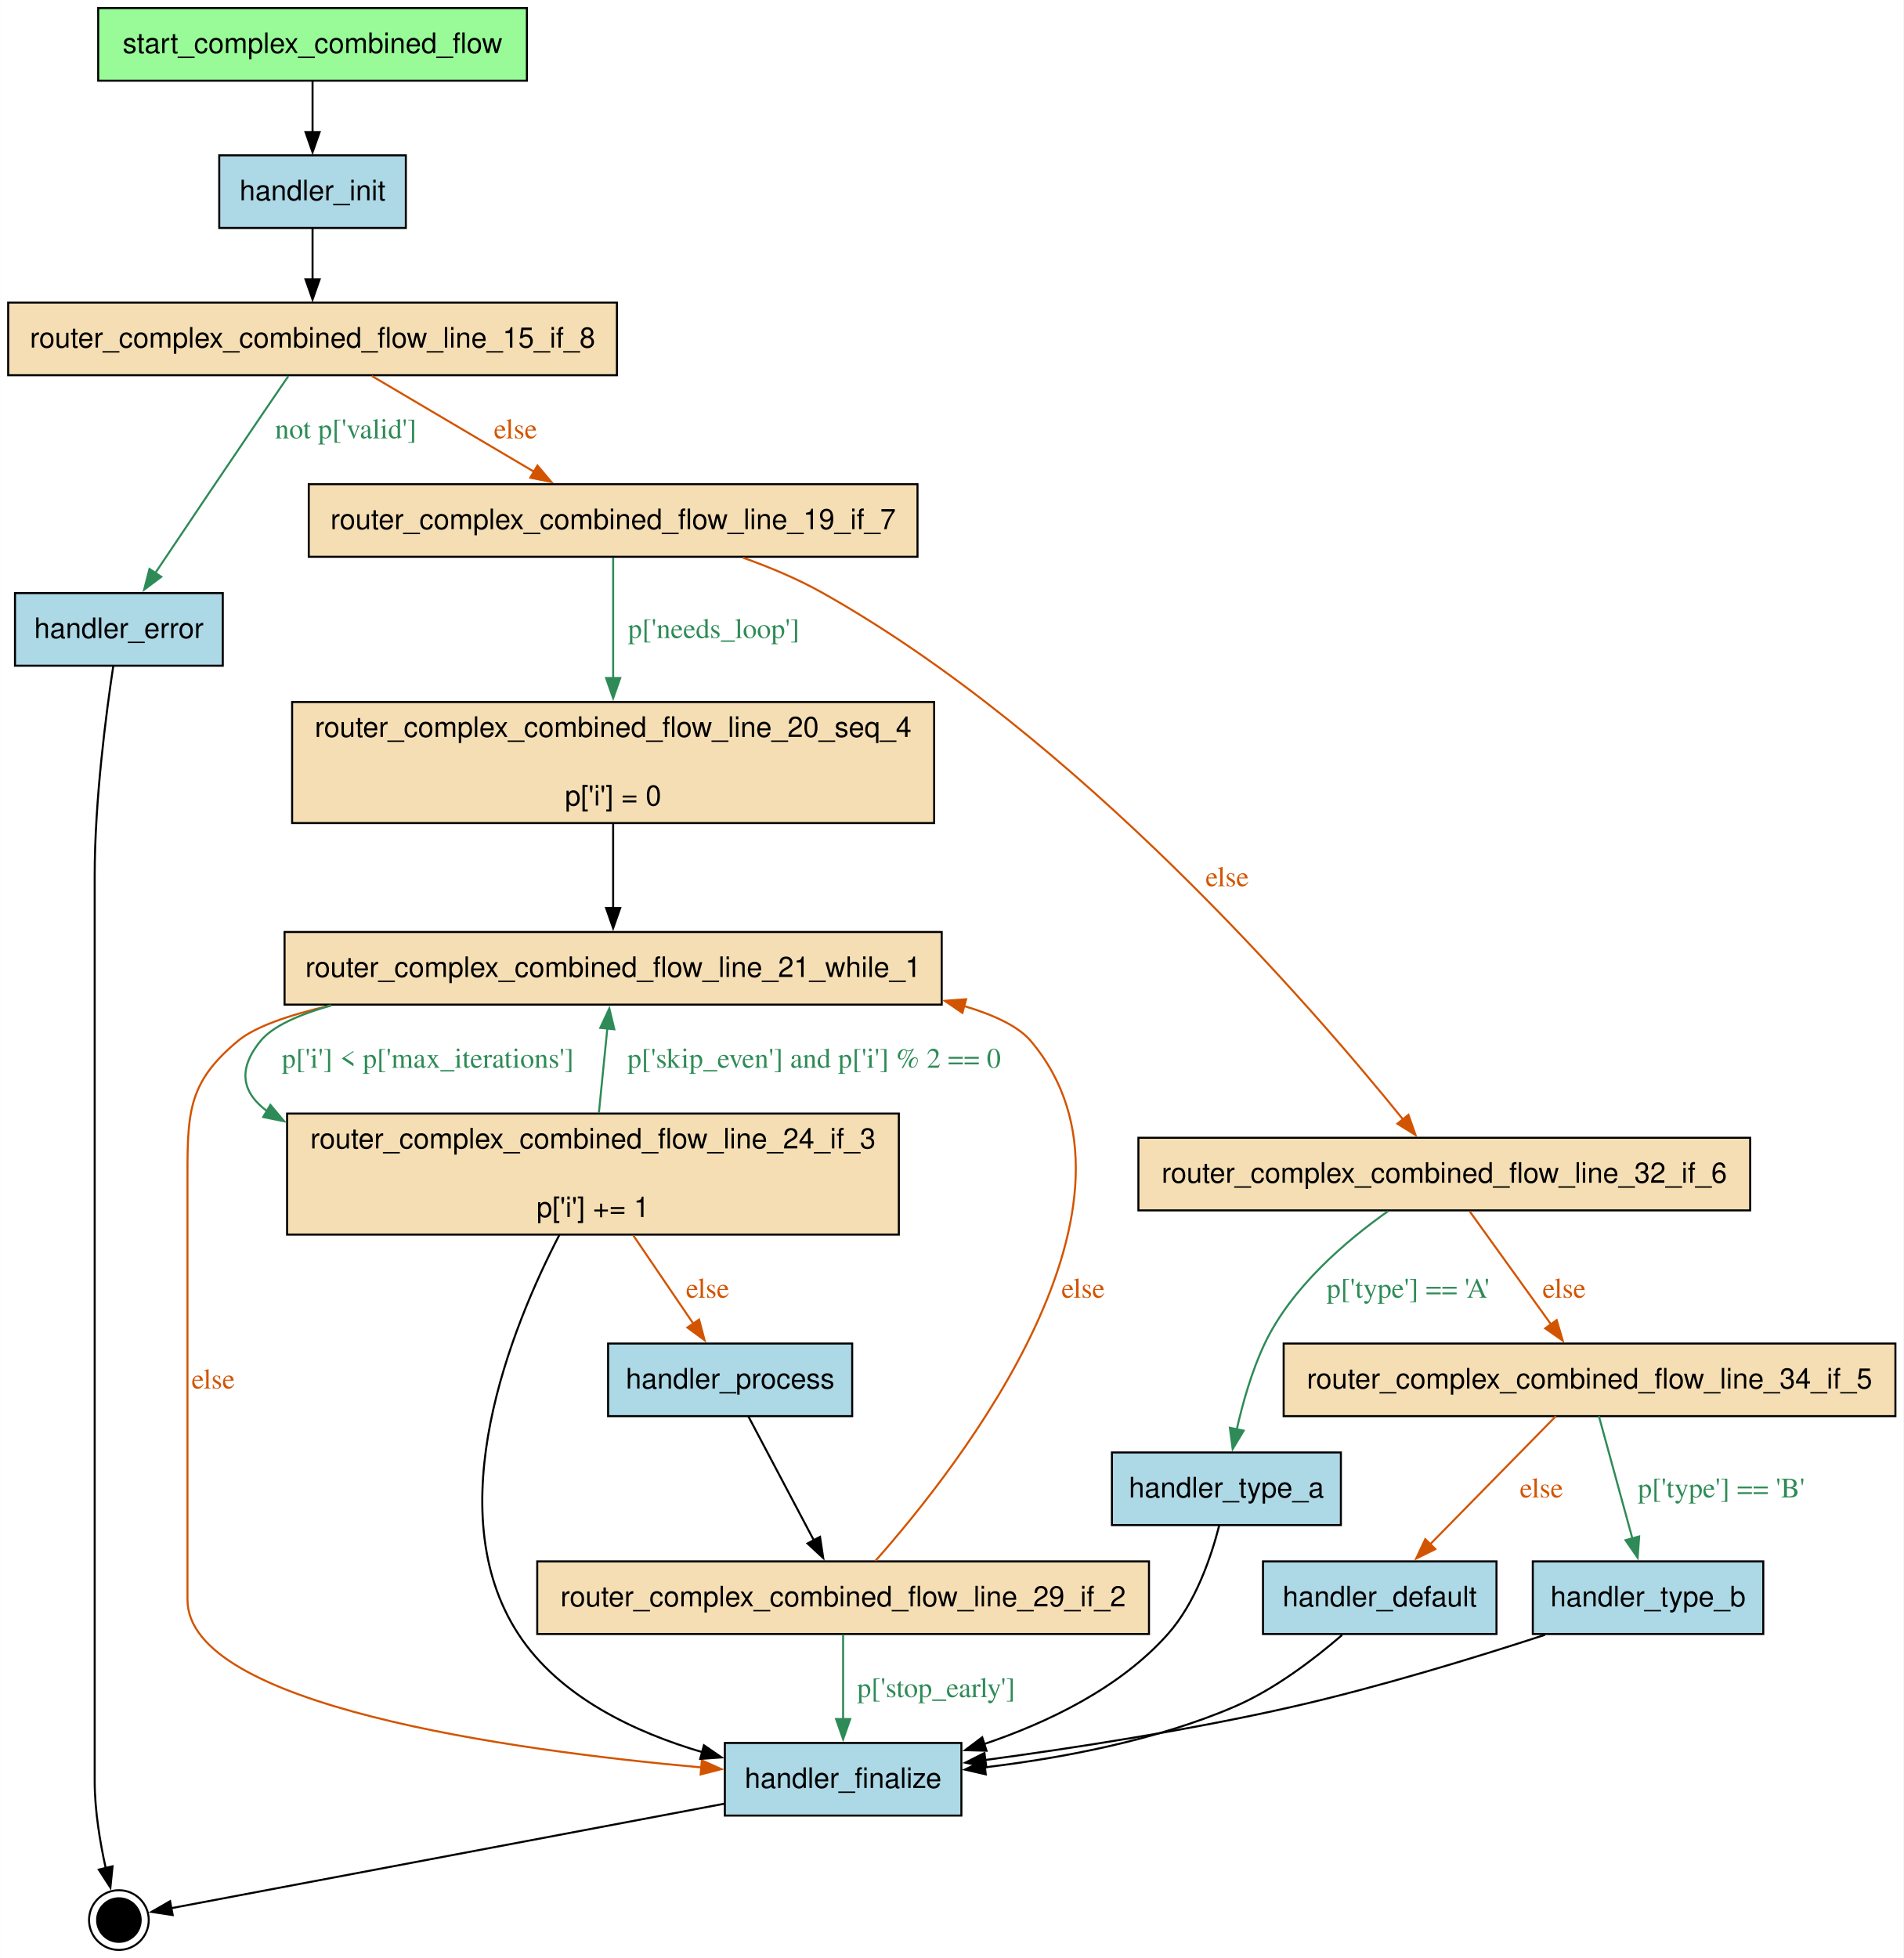
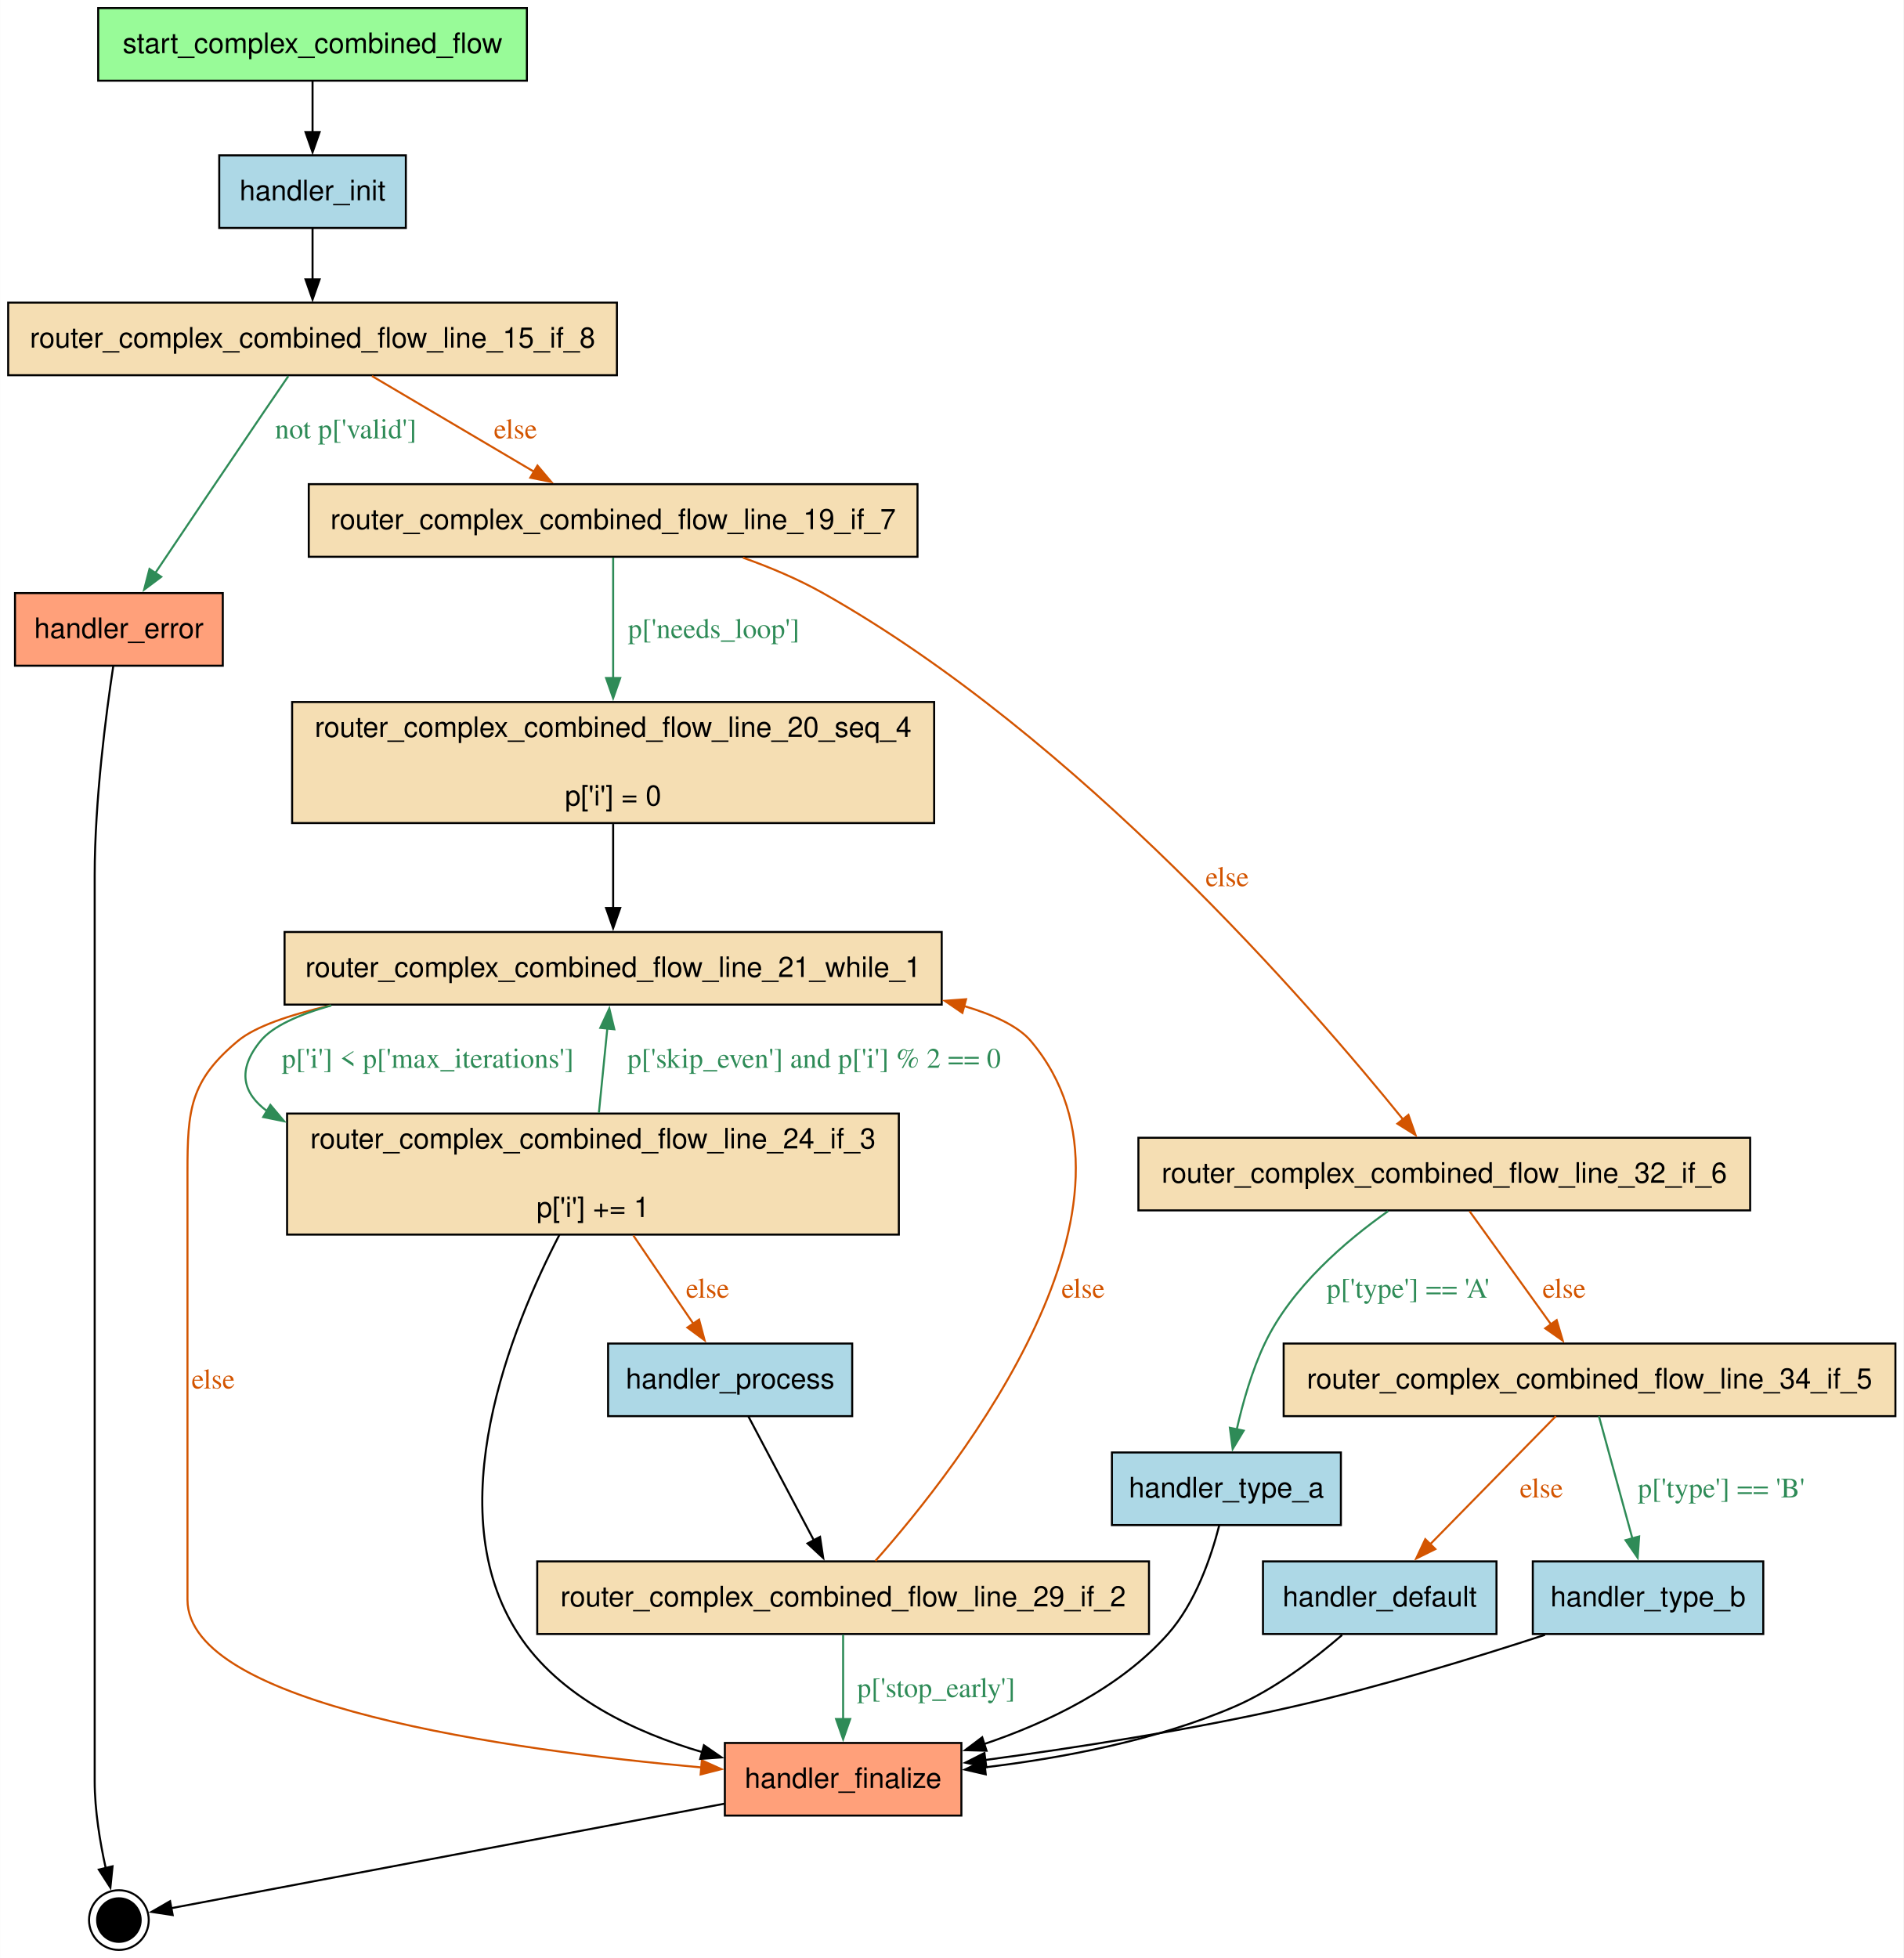
<svg xmlns="http://www.w3.org/2000/svg" width="944pt" height="971pt" viewBox="0.00 0.00 943.50 970.60">
  <g id="graph0" class="graph" transform="scale(1 1) rotate(0) translate(4 966.6)">
    <polygon fill="white" stroke="none" points="-4,4 -4,-966.6 939.5,-966.6 939.5,4 -4,4" />
    <g id="node1" class="node">
      <polygon fill="palegreen" stroke="black" points="257.12,-962.6 44.62,-962.6 44.62,-926.6 257.12,-926.6 257.12,-962.6" />
      <text text-anchor="middle" x="150.88" y="-940.3" font-family="Helvetica,sans-Serif" font-size="14.00">start_complex_combined_flow</text>
    </g>
    <g id="node5" class="node">
      <polygon fill="lightblue" stroke="black" points="197.12,-889.6 104.62,-889.6 104.62,-853.6 197.12,-853.6 197.12,-889.6" />
      <text text-anchor="middle" x="150.88" y="-867.3" font-family="Helvetica,sans-Serif" font-size="14.00">handler_init</text>
    </g>
    <g id="edge1" class="edge">
      <path fill="none" stroke="black" d="M150.88,-926.41C150.88,-918.83 150.88,-909.7 150.88,-901.14" />
      <polygon fill="black" stroke="black" points="154.38,-901.14 150.88,-891.14 147.38,-901.14 154.38,-901.14" />
    </g>
    <g id="node2" class="node">
      <polygon fill="lightblue" stroke="black" points="737.75,-192.6 622,-192.6 622,-156.6 737.75,-156.6 737.75,-192.6" />
      <text text-anchor="middle" x="679.88" y="-170.3" font-family="Helvetica,sans-Serif" font-size="14.00">handler_default</text>
    </g>
    <g id="node4" class="node">
-       <polygon fill="lightblue" stroke="black" points="472.5,-102.6 355.25,-102.6 355.25,-66.6 472.5,-66.6 472.5,-102.6" />
+       <polygon fill="lightsalmon" stroke="black" points="472.5,-102.6 355.25,-102.6 355.25,-66.6 472.5,-66.6 472.5,-102.6" />
      <text text-anchor="middle" x="413.88" y="-80.3" font-family="Helvetica,sans-Serif" font-size="14.00">handler_finalize</text>
    </g>
    <g id="edge21" class="edge">
      <path fill="none" stroke="black" d="M661.22,-156.11C647.5,-144.24 627.83,-129.19 607.88,-120.6 568.68,-103.73 521.64,-94.99 483.7,-90.46" />
      <polygon fill="black" stroke="black" points="484.57,-87.04 474.25,-89.41 483.8,-93.99 484.57,-87.04" />
    </g>
    <g id="node3" class="node">
-       <polygon fill="lightblue" stroke="black" points="106.38,-672.6 3.38,-672.6 3.38,-636.6 106.38,-636.6 106.38,-672.6" />
+       <polygon fill="lightsalmon" stroke="black" points="106.38,-672.6 3.38,-672.6 3.38,-636.6 106.38,-636.6 106.38,-672.6" />
      <text text-anchor="middle" x="54.88" y="-650.3" font-family="Helvetica,sans-Serif" font-size="14.00">handler_error</text>
    </g>
    <g id="node17" class="node">
      <ellipse fill="black" stroke="black" cx="54.88" cy="-14.8" rx="10.8" ry="10.8" />
      <ellipse fill="none" stroke="black" cx="54.88" cy="-14.8" rx="14.8" ry="14.8" />
    </g>
    <g id="edge23" class="edge">
      <path fill="none" stroke="black" d="M52.09,-636.42C48.55,-613.01 42.88,-569.75 42.88,-532.6 42.88,-532.6 42.88,-532.6 42.88,-83.6 42.88,-69.2 45.53,-53.33 48.35,-40.57" />
      <polygon fill="black" stroke="black" points="51.74,-41.45 50.66,-30.91 44.93,-39.82 51.74,-41.45" />
    </g>
    <g id="edge24" class="edge">
      <path fill="none" stroke="black" d="M355,-72.48C275.68,-57.5 137.88,-31.48 80.79,-20.69" />
      <polygon fill="black" stroke="black" points="81.55,-17.28 71.07,-18.86 80.25,-24.15 81.55,-17.28" />
    </g>
    <g id="node9" class="node">
      <polygon fill="wheat" stroke="black" points="301.75,-816.6 0,-816.6 0,-780.6 301.75,-780.6 301.75,-816.6" />
      <text text-anchor="middle" x="150.88" y="-794.3" font-family="Helvetica,sans-Serif" font-size="14.00">router_complex_combined_flow_line_15_if_8</text>
    </g>
    <g id="edge2" class="edge">
      <path fill="none" stroke="black" d="M150.88,-853.41C150.88,-845.83 150.88,-836.7 150.88,-828.14" />
      <polygon fill="black" stroke="black" points="154.38,-828.14 150.88,-818.14 147.38,-828.14 154.38,-828.14" />
    </g>
    <g id="node6" class="node">
      <polygon fill="lightblue" stroke="black" points="418.38,-300.6 297.38,-300.6 297.38,-264.6 418.38,-264.6 418.38,-300.6" />
      <text text-anchor="middle" x="357.88" y="-278.3" font-family="Helvetica,sans-Serif" font-size="14.00">handler_process</text>
    </g>
    <g id="node14" class="node">
      <polygon fill="wheat" stroke="black" points="565.5,-192.6 262.25,-192.6 262.25,-156.6 565.5,-156.6 565.5,-192.6" />
      <text text-anchor="middle" x="413.88" y="-170.3" font-family="Helvetica,sans-Serif" font-size="14.00">router_complex_combined_flow_line_29_if_2</text>
    </g>
    <g id="edge6" class="edge">
      <path fill="none" stroke="black" d="M366.87,-264.57C375.64,-247.98 389.11,-222.48 399.38,-203.03" />
      <polygon fill="black" stroke="black" points="402.43,-204.76 404.01,-194.28 396.24,-201.49 402.43,-204.76" />
    </g>
    <g id="node7" class="node">
      <polygon fill="lightblue" stroke="black" points="660.62,-246.6 547.12,-246.6 547.12,-210.6 660.62,-210.6 660.62,-246.6" />
      <text text-anchor="middle" x="603.88" y="-224.3" font-family="Helvetica,sans-Serif" font-size="14.00">handler_type_a</text>
    </g>
    <g id="edge19" class="edge">
      <path fill="none" stroke="black" d="M600.3,-210.37C596.32,-194.8 588.58,-172.03 574.88,-156.6 551.09,-129.82 515.32,-112.68 483.53,-101.97" />
      <polygon fill="black" stroke="black" points="484.96,-98.75 474.37,-99.03 482.83,-105.41 484.96,-98.75" />
    </g>
    <g id="node8" class="node">
      <polygon fill="lightblue" stroke="black" points="870,-192.6 755.75,-192.6 755.75,-156.6 870,-156.6 870,-192.6" />
      <text text-anchor="middle" x="812.88" y="-170.3" font-family="Helvetica,sans-Serif" font-size="14.00">handler_type_b</text>
    </g>
    <g id="edge20" class="edge">
      <path fill="none" stroke="black" d="M761.77,-156.19C726.91,-144.81 679.5,-130.31 636.88,-120.6 586.26,-109.06 528.32,-100.09 484.18,-94.13" />
      <polygon fill="black" stroke="black" points="484.86,-90.68 474.48,-92.83 483.93,-97.62 484.86,-90.68" />
    </g>
    <g id="edge17" class="edge">
      <path fill="none" stroke="#2e8b57" d="M138.88,-780.17C135.04,-774.57 130.77,-768.33 126.88,-762.6 108.41,-735.42 87.45,-704.24 72.93,-682.57" />
      <polygon fill="#2e8b57" stroke="#2e8b57" points="75.87,-680.67 67.39,-674.31 70.05,-684.57 75.87,-680.67" />
      <text text-anchor="middle" x="167.38" y="-749.3" font-family="Times,serif" font-size="14.00" fill="#2e8b57">not p['valid']</text>
    </g>
    <g id="node10" class="node">
      <polygon fill="wheat" stroke="black" points="450.75,-726.6 149,-726.6 149,-690.6 450.75,-690.6 450.75,-726.6" />
      <text text-anchor="middle" x="299.88" y="-704.3" font-family="Helvetica,sans-Serif" font-size="14.00">router_complex_combined_flow_line_19_if_7</text>
    </g>
    <g id="edge16" class="edge">
      <path fill="none" stroke="#d35400" d="M180.31,-780.21C203.37,-766.59 235.66,-747.53 260.87,-732.64" />
      <polygon fill="#d35400" stroke="#d35400" points="262.36,-735.82 269.2,-727.72 258.81,-729.79 262.36,-735.82" />
      <text text-anchor="middle" x="251.47" y="-749.3" font-family="Times,serif" font-size="14.00" fill="#d35400">else</text>
    </g>
    <g id="node11" class="node">
      <polygon fill="wheat" stroke="black" points="459,-618.6 140.75,-618.6 140.75,-558.6 459,-558.6 459,-618.6" />
      <text text-anchor="middle" x="299.88" y="-601.3" font-family="Helvetica,sans-Serif" font-size="14.00">router_complex_combined_flow_line_20_seq_4</text>
      <text text-anchor="middle" x="299.88" y="-567.3" font-family="Helvetica,sans-Serif" font-size="14.00">p['i'] = 0</text>
    </g>
    <g id="edge14" class="edge">
      <path fill="none" stroke="#2e8b57" d="M299.88,-690.19C299.88,-674.47 299.88,-650.73 299.88,-630.26" />
      <polygon fill="#2e8b57" stroke="#2e8b57" points="303.38,-630.5 299.88,-620.5 296.38,-630.5 303.38,-630.5" />
      <text text-anchor="middle" x="349.75" y="-650.3" font-family="Times,serif" font-size="14.00" fill="#2e8b57">p['needs_loop']</text>
    </g>
    <g id="node15" class="node">
      <polygon fill="wheat" stroke="black" points="863.5,-402.6 560.25,-402.6 560.25,-366.6 863.5,-366.6 863.5,-402.6" />
      <text text-anchor="middle" x="711.88" y="-380.3" font-family="Helvetica,sans-Serif" font-size="14.00">router_complex_combined_flow_line_32_if_6</text>
    </g>
    <g id="edge15" class="edge">
      <path fill="none" stroke="#d35400" d="M364.2,-690.17C377.72,-685.36 391.59,-679.52 403.88,-672.6 530.31,-601.42 645.86,-468.05 691.38,-411.75" />
      <polygon fill="#d35400" stroke="#d35400" points="694.1,-413.95 697.62,-403.96 688.64,-409.57 694.1,-413.95" />
      <text text-anchor="middle" x="604.25" y="-527.3" font-family="Times,serif" font-size="14.00" fill="#d35400">else</text>
    </g>
    <g id="node12" class="node">
      <polygon fill="wheat" stroke="black" points="462.75,-504.6 137,-504.6 137,-468.6 462.75,-468.6 462.75,-504.6" />
      <text text-anchor="middle" x="299.88" y="-482.3" font-family="Helvetica,sans-Serif" font-size="14.00">router_complex_combined_flow_line_21_while_1</text>
    </g>
    <g id="edge9" class="edge">
      <path fill="none" stroke="black" d="M299.88,-558.14C299.88,-544.9 299.88,-529.35 299.88,-516.22" />
      <polygon fill="black" stroke="black" points="303.38,-516.49 299.88,-506.49 296.38,-516.49 303.38,-516.49" />
    </g>
    <g id="edge8" class="edge">
      <path fill="none" stroke="#d35400" d="M159.71,-468.17C139.35,-463.49 122.39,-457.7 113.88,-450.6 90.1,-430.78 88.88,-416.55 88.88,-385.6 88.88,-385.6 88.88,-385.6 88.88,-173.6 88.88,-121.22 248.15,-99.05 343.7,-90.46" />
      <polygon fill="#d35400" stroke="#d35400" points="343.85,-93.96 353.51,-89.61 343.25,-86.99 343.85,-93.96" />
      <text text-anchor="middle" x="101.62" y="-278.3" font-family="Times,serif" font-size="14.00" fill="#d35400">else</text>
    </g>
    <g id="node13" class="node">
      <polygon fill="wheat" stroke="black" points="441.5,-414.6 138.25,-414.6 138.25,-354.6 441.5,-354.6 441.5,-414.6" />
      <text text-anchor="middle" x="289.88" y="-397.3" font-family="Helvetica,sans-Serif" font-size="14.00">router_complex_combined_flow_line_24_if_3</text>
      <text text-anchor="middle" x="289.88" y="-363.3" font-family="Helvetica,sans-Serif" font-size="14.00">p['i'] += 1</text>
    </g>
    <g id="edge7" class="edge">
      <path fill="none" stroke="#2e8b57" d="M160.17,-468.21C143.95,-463.61 131.06,-457.84 125.12,-450.6 113.09,-435.91 116.45,-424.53 128.47,-415.71" />
      <polygon fill="#2e8b57" stroke="#2e8b57" points="129.97,-418.89 136.79,-410.78 126.41,-412.87 129.97,-418.89" />
      <text text-anchor="middle" x="208" y="-437.3" font-family="Times,serif" font-size="14.00" fill="#2e8b57">p['i'] &lt; p['max_iterations']</text>
    </g>
    <g id="edge22" class="edge">
      <path fill="none" stroke="black" d="M273.22,-354.44C249.42,-308.49 212.75,-218.15 252.88,-156.6 273.2,-125.43 310.63,-107.84 344.3,-97.98" />
      <polygon fill="black" stroke="black" points="344.88,-101.45 353.61,-95.44 343.04,-94.69 344.88,-101.45" />
    </g>
    <g id="edge5" class="edge">
      <path fill="none" stroke="#d35400" d="M309.91,-354.14C319.37,-340.23 330.57,-323.76 339.77,-310.23" />
      <polygon fill="#d35400" stroke="#d35400" points="342.48,-312.46 345.21,-302.23 336.69,-308.53 342.48,-312.46" />
      <text text-anchor="middle" x="346.69" y="-323.3" font-family="Times,serif" font-size="14.00" fill="#d35400">else</text>
    </g>
    <g id="edge4" class="edge">
      <path fill="none" stroke="#2e8b57" d="M292.81,-414.95C294.13,-428.19 295.69,-443.76 297.01,-456.92" />
      <polygon fill="#2e8b57" stroke="#2e8b57" points="293.5,-457.07 297.98,-466.68 300.47,-456.38 293.5,-457.07" />
      <text text-anchor="middle" x="399.48" y="-437.3" font-family="Times,serif" font-size="14.00" fill="#2e8b57">p['skip_even'] and p['i'] % 2 == 0</text>
    </g>
    <g id="edge3" class="edge">
      <path fill="none" stroke="#2e8b57" d="M413.88,-156.21C413.88,-144.28 413.88,-128.17 413.88,-114.34" />
      <polygon fill="#2e8b57" stroke="#2e8b57" points="417.38,-114.46 413.88,-104.46 410.38,-114.46 417.38,-114.46" />
      <text text-anchor="middle" x="460" y="-125.3" font-family="Times,serif" font-size="14.00" fill="#2e8b57">p['stop_early']</text>
    </g>
    <g id="edge18" class="edge">
      <path fill="none" stroke="#d35400" d="M429.89,-192.87C471.35,-239.66 574.38,-370.73 506.88,-450.6 500.85,-457.72 488.96,-463.4 473.79,-467.92" />
      <polygon fill="#d35400" stroke="#d35400" points="473.01,-464.51 464.26,-470.48 474.83,-471.27 473.01,-464.51" />
      <text text-anchor="middle" x="532.84" y="-323.3" font-family="Times,serif" font-size="14.00" fill="#d35400">else</text>
    </g>
    <g id="edge12" class="edge">
      <path fill="none" stroke="#2e8b57" d="M684.03,-366.23C663.2,-351.54 636.11,-328.46 622.88,-300.6 616.48,-287.14 611.97,-271.18 608.95,-257.81" />
      <polygon fill="#2e8b57" stroke="#2e8b57" points="612.44,-257.41 606.98,-248.33 605.59,-258.84 612.44,-257.41" />
      <text text-anchor="middle" x="693.88" y="-323.3" font-family="Times,serif" font-size="14.00" fill="#2e8b57">p['type'] == 'A'</text>
    </g>
    <g id="node16" class="node">
      <polygon fill="wheat" stroke="black" points="935.5,-300.6 632.25,-300.6 632.25,-264.6 935.5,-264.6 935.5,-300.6" />
      <text text-anchor="middle" x="783.88" y="-278.3" font-family="Helvetica,sans-Serif" font-size="14.00">router_complex_combined_flow_line_34_if_5</text>
    </g>
    <g id="edge13" class="edge">
      <path fill="none" stroke="#d35400" d="M724.42,-366.18C735.57,-350.69 752.03,-327.82 764.81,-310.07" />
      <polygon fill="#d35400" stroke="#d35400" points="767.59,-312.21 770.59,-302.05 761.91,-308.12 767.59,-312.21" />
      <text text-anchor="middle" x="771.28" y="-323.3" font-family="Times,serif" font-size="14.00" fill="#d35400">else</text>
    </g>
    <g id="edge11" class="edge">
      <path fill="none" stroke="#d35400" d="M767.17,-264.57C750.36,-247.44 724.24,-220.82 704.95,-201.16" />
      <polygon fill="#d35400" stroke="#d35400" points="707.45,-198.71 697.95,-194.02 702.45,-203.61 707.45,-198.71" />
      <text text-anchor="middle" x="760.02" y="-224.3" font-family="Times,serif" font-size="14.00" fill="#d35400">else</text>
    </g>
    <g id="edge10" class="edge">
      <path fill="none" stroke="#2e8b57" d="M788.53,-264.57C793.01,-248.21 799.86,-223.19 805.15,-203.84" />
      <polygon fill="#2e8b57" stroke="#2e8b57" points="808.47,-204.97 807.73,-194.4 801.72,-203.12 808.47,-204.97" />
      <text text-anchor="middle" x="849.17" y="-224.3" font-family="Times,serif" font-size="14.00" fill="#2e8b57">p['type'] == 'B'</text>
    </g>
  </g>
</svg>
